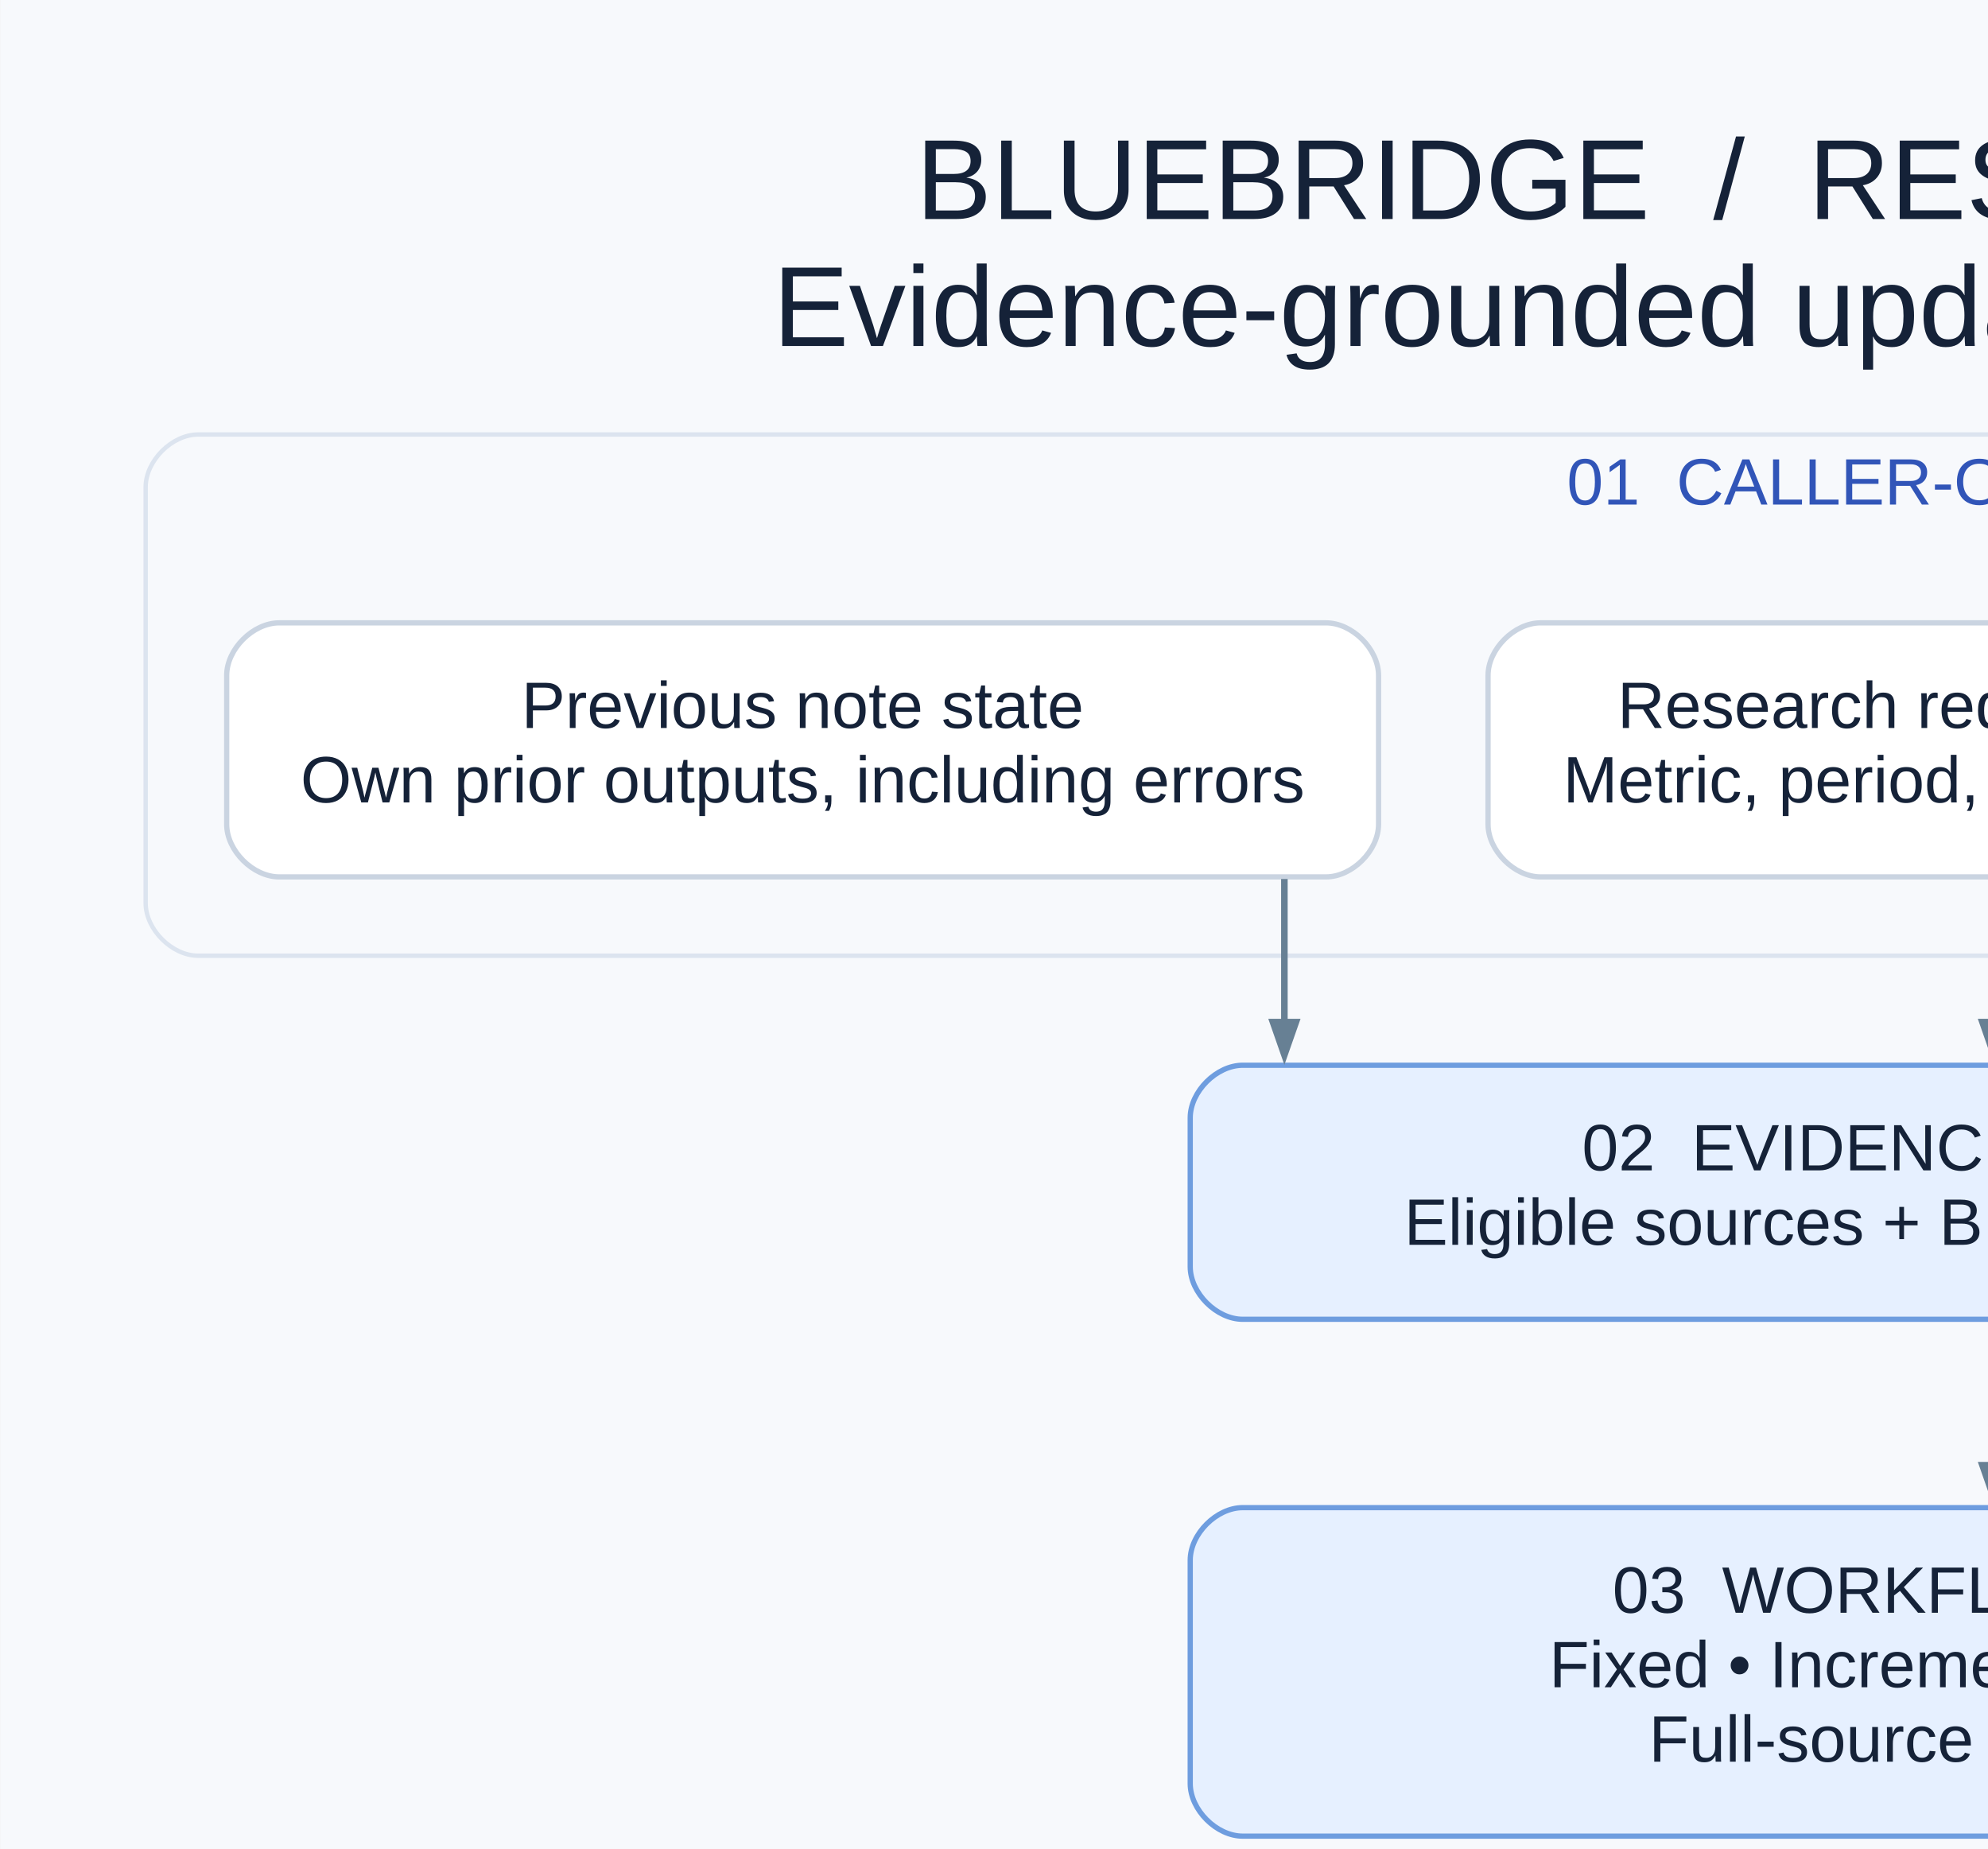
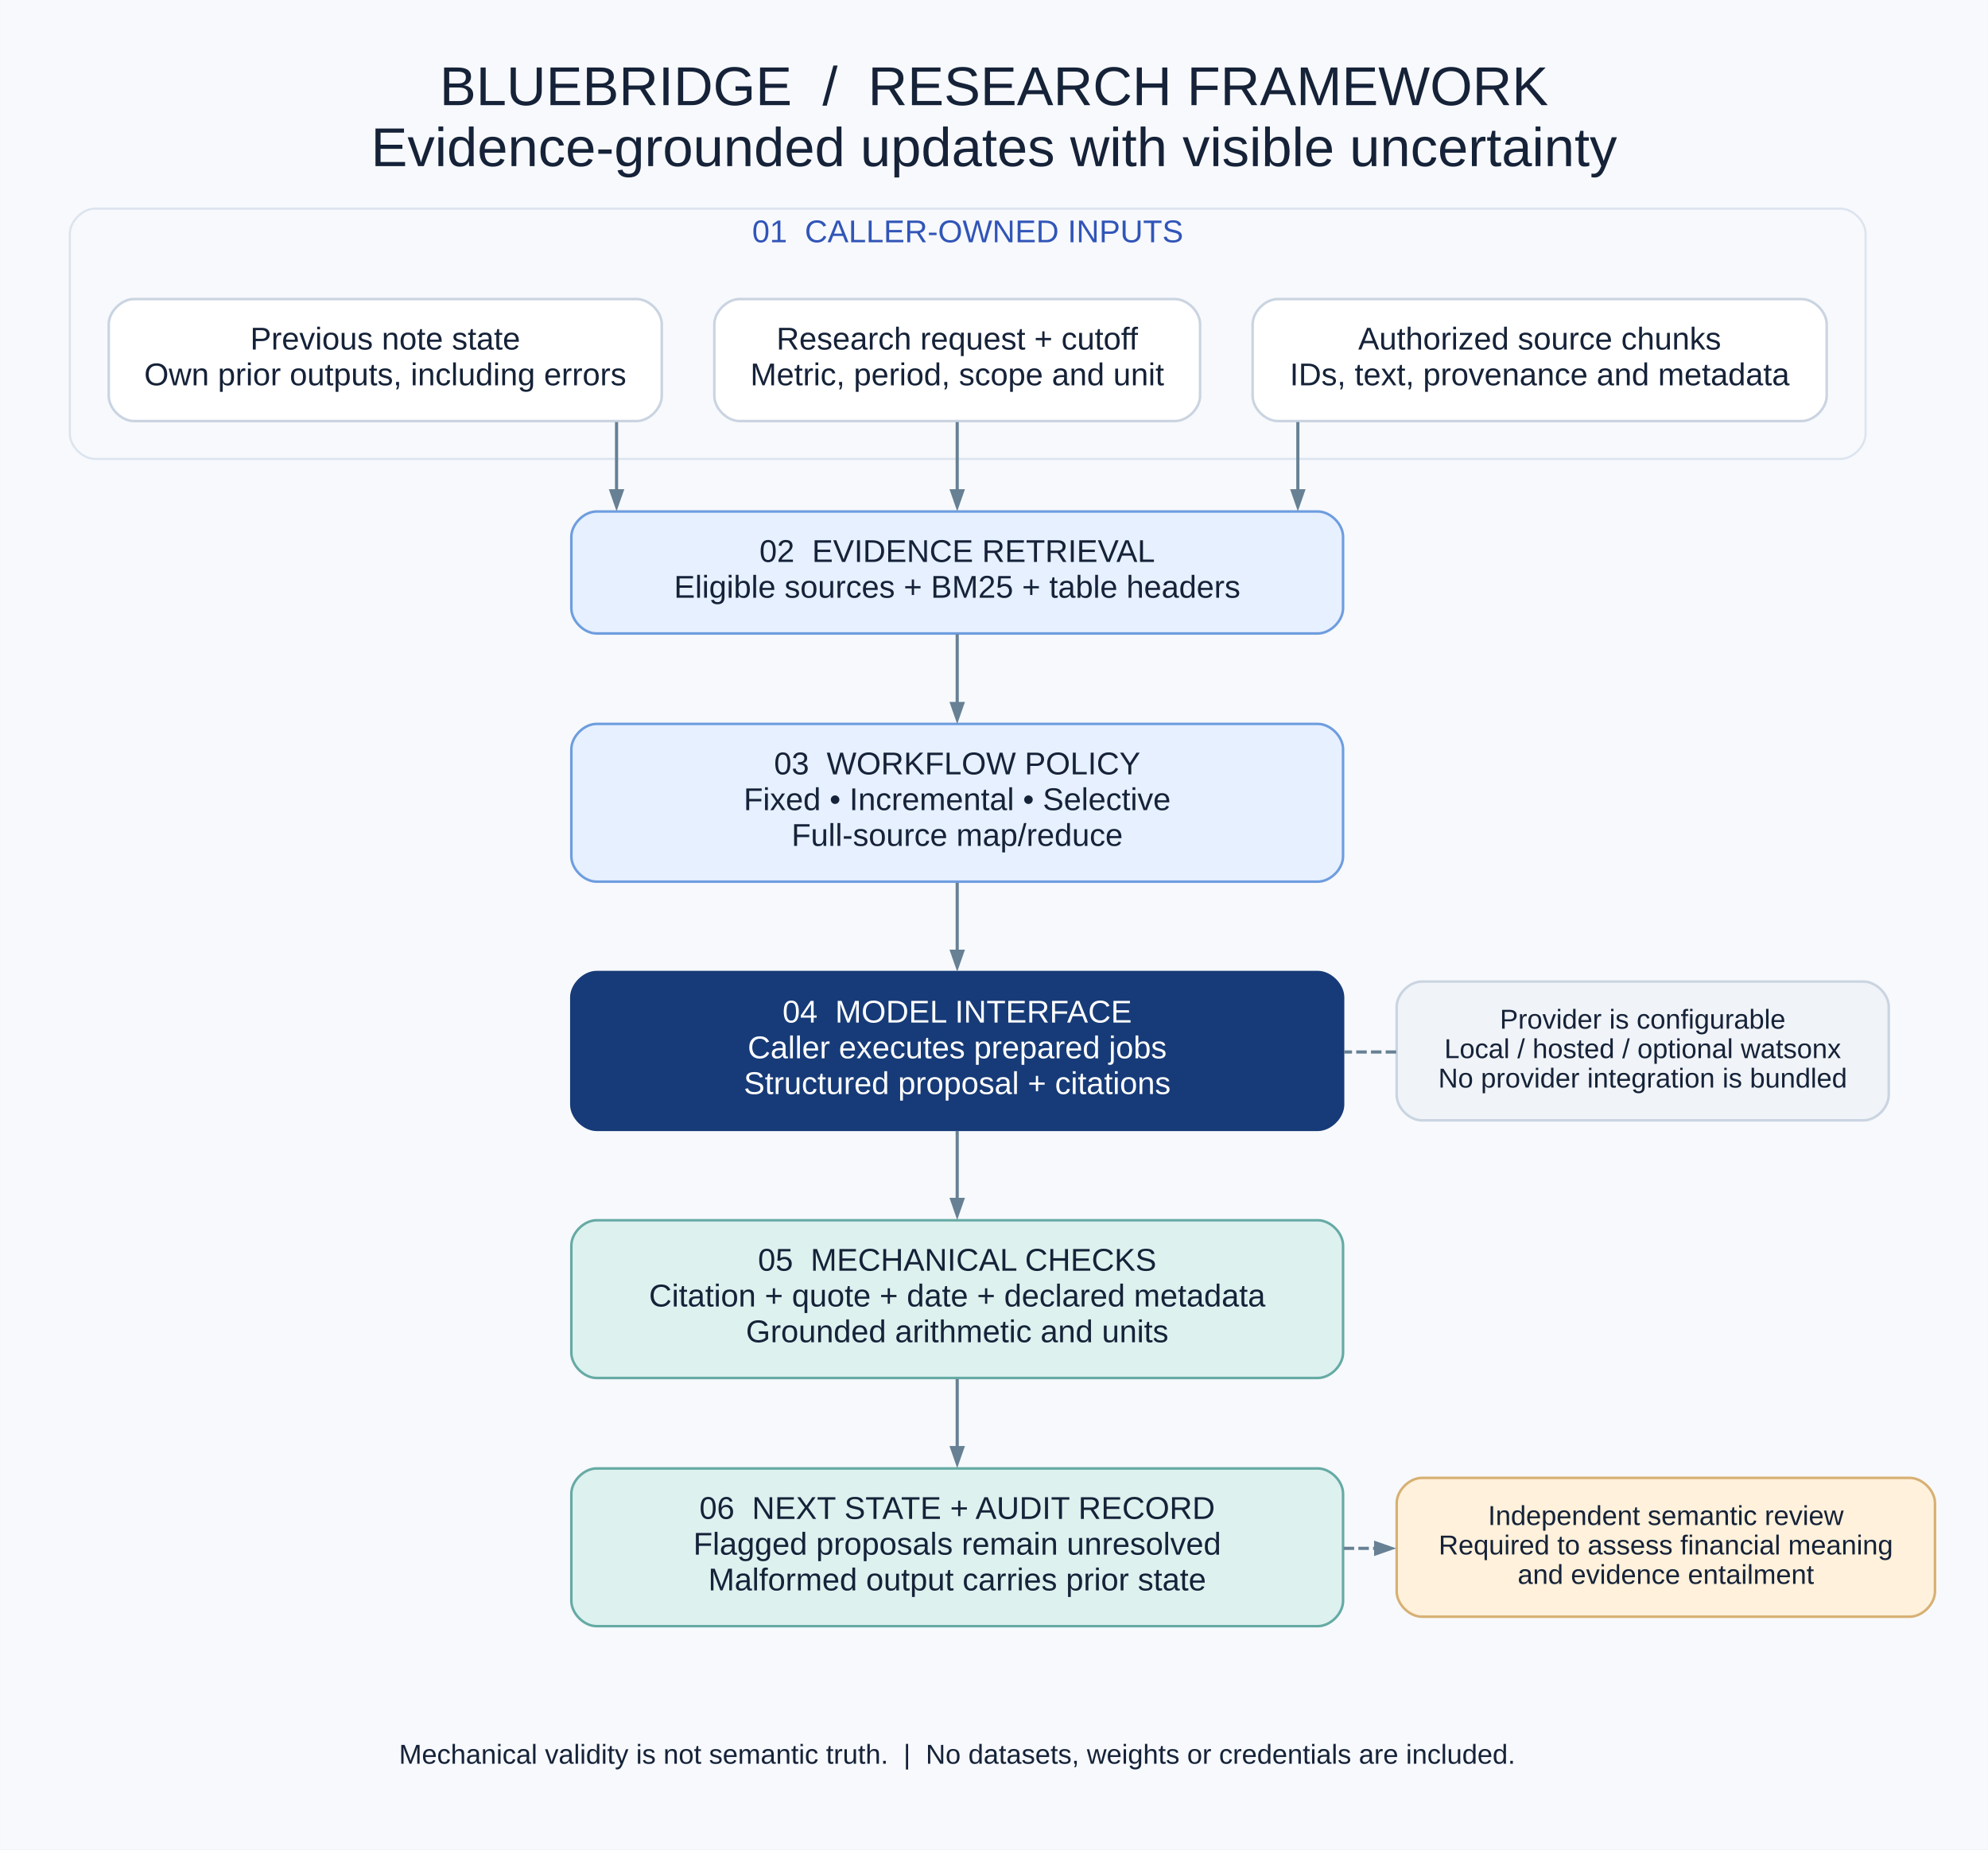
- <svg xmlns="http://www.w3.org/2000/svg" width="1970pt" height="1832pt" viewBox="0.00 0.00 945.40 879.40">
-   <g id="graph0" class="graph" transform="scale(2.08333 2.08333) rotate(0) translate(25.2 854.2)">
+ <svg xmlns="http://www.w3.org/2000/svg" width="945pt" height="879pt" viewBox="0.00 0.00 945.40 879.40">
+   <g id="graph0" class="graph" transform="scale(1 1) rotate(0) translate(25.2 854.2)">
    <polygon fill="#f7f9fc" stroke="none" points="-25.2,25.2 -25.2,-854.2 920.2,-854.2 920.2,25.2 -25.2,25.2" />
    <text text-anchor="middle" x="447.5" y="-804.2" font-family="Arial" font-size="26.00" fill="#152238">BLUEBRIDGE  /  RESEARCH FRAMEWORK</text>
    <text text-anchor="middle" x="447.5" y="-775.2" font-family="Arial" font-size="26.00" fill="#152238">Evidence-grounded updates with visible uncertainty</text>
    <g id="clust1" class="cluster">
      <path fill="#f7f9fc" stroke="#dce4ef" d="M20,-636C20,-636 850,-636 850,-636 856,-636 862,-642 862,-648 862,-648 862,-743 862,-743 862,-749 856,-755 850,-755 850,-755 20,-755 20,-755 14,-755 8,-749 8,-743 8,-743 8,-648 8,-648 8,-642 14,-636 20,-636" />
      <text text-anchor="middle" x="435" y="-739" font-family="Arial" font-size="15.00" fill="#3155b8">01  CALLER-OWNED INPUTS</text>
    </g>
    <g id="node1" class="node">
      <path fill="white" stroke="#cad4e1" stroke-width="1.2" d="M831.5,-712C831.5,-712 582.5,-712 582.5,-712 576.5,-712 570.5,-706 570.5,-700 570.5,-700 570.5,-666 570.5,-666 570.5,-660 576.5,-654 582.5,-654 582.5,-654 831.5,-654 831.5,-654 837.5,-654 843.5,-660 843.5,-666 843.5,-666 843.5,-700 843.5,-700 843.5,-706 837.5,-712 831.5,-712" />
      <text text-anchor="middle" x="707" y="-688" font-family="Arial" font-size="15.00" fill="#152238">Authorized source chunks</text>
      <text text-anchor="middle" x="707" y="-671" font-family="Arial" font-size="15.00" fill="#152238">IDs, text, provenance and metadata</text>
    </g>
    <g id="node4" class="node">
      <path fill="#e6f0ff" stroke="#6e9ddf" stroke-width="1.2" d="M601.5,-611C601.5,-611 258.5,-611 258.5,-611 252.5,-611 246.5,-605 246.5,-599 246.5,-599 246.5,-565 246.5,-565 246.5,-559 252.5,-553 258.5,-553 258.5,-553 601.5,-553 601.5,-553 607.5,-553 613.5,-559 613.5,-565 613.5,-565 613.5,-599 613.5,-599 613.5,-605 607.5,-611 601.5,-611" />
      <text text-anchor="middle" x="430" y="-587" font-family="Arial" font-size="15.00" fill="#152238">02  EVIDENCE RETRIEVAL</text>
      <text text-anchor="middle" x="430" y="-570" font-family="Arial" font-size="15.00" fill="#152238">Eligible sources + BM25 + table headers</text>
    </g>
    <g id="edge1" class="edge">
      <path fill="none" stroke="#678094" stroke-width="1.5" d="M592,-653.52C592,-653.52 592,-620.85 592,-620.85" />
      <polygon fill="#678094" stroke="#678094" stroke-width="1.5" points="594.63,-620.85 592,-613.35 589.38,-620.85 594.63,-620.85" />
    </g>
    <g id="node2" class="node">
      <path fill="white" stroke="#cad4e1" stroke-width="1.2" d="M533.5,-712C533.5,-712 326.5,-712 326.5,-712 320.5,-712 314.5,-706 314.5,-700 314.5,-700 314.5,-666 314.5,-666 314.5,-660 320.5,-654 326.5,-654 326.5,-654 533.5,-654 533.5,-654 539.5,-654 545.5,-660 545.5,-666 545.5,-666 545.5,-700 545.5,-700 545.5,-706 539.5,-712 533.5,-712" />
      <text text-anchor="middle" x="430" y="-688" font-family="Arial" font-size="15.00" fill="#152238">Research request + cutoff</text>
      <text text-anchor="middle" x="430" y="-671" font-family="Arial" font-size="15.00" fill="#152238">Metric, period, scope and unit</text>
    </g>
    <g id="edge2" class="edge">
      <path fill="none" stroke="#678094" stroke-width="1.5" d="M430,-653.52C430,-653.52 430,-620.85 430,-620.85" />
      <polygon fill="#678094" stroke="#678094" stroke-width="1.5" points="432.63,-620.85 430,-613.35 427.38,-620.85 432.63,-620.85" />
    </g>
    <g id="node3" class="node">
      <path fill="white" stroke="#cad4e1" stroke-width="1.2" d="M277.5,-712C277.5,-712 38.5,-712 38.5,-712 32.5,-712 26.5,-706 26.5,-700 26.5,-700 26.5,-666 26.5,-666 26.5,-660 32.5,-654 38.5,-654 38.5,-654 277.5,-654 277.5,-654 283.5,-654 289.5,-660 289.5,-666 289.5,-666 289.5,-700 289.5,-700 289.5,-706 283.5,-712 277.5,-712" />
      <text text-anchor="middle" x="158" y="-688" font-family="Arial" font-size="15.00" fill="#152238">Previous note state</text>
      <text text-anchor="middle" x="158" y="-671" font-family="Arial" font-size="15.00" fill="#152238">Own prior outputs, including errors</text>
    </g>
    <g id="edge3" class="edge">
      <path fill="none" stroke="#678094" stroke-width="1.5" d="M268,-653.52C268,-653.52 268,-620.85 268,-620.85" />
      <polygon fill="#678094" stroke="#678094" stroke-width="1.5" points="270.63,-620.85 268,-613.35 265.38,-620.85 270.63,-620.85" />
    </g>
    <g id="node5" class="node">
      <path fill="#e6f0ff" stroke="#6e9ddf" stroke-width="1.2" d="M601.5,-510C601.5,-510 258.5,-510 258.5,-510 252.5,-510 246.5,-504 246.5,-498 246.5,-498 246.5,-447 246.5,-447 246.5,-441 252.5,-435 258.5,-435 258.5,-435 601.5,-435 601.5,-435 607.5,-435 613.5,-441 613.5,-447 613.5,-447 613.5,-498 613.5,-498 613.5,-504 607.5,-510 601.5,-510" />
      <text text-anchor="middle" x="430" y="-486" font-family="Arial" font-size="15.00" fill="#152238">03  WORKFLOW POLICY</text>
      <text text-anchor="middle" x="430" y="-469" font-family="Arial" font-size="15.00" fill="#152238">Fixed • Incremental • Selective</text>
      <text text-anchor="middle" x="430" y="-452" font-family="Arial" font-size="15.00" fill="#152238">Full-source map/reduce</text>
    </g>
    <g id="edge4" class="edge">
      <path fill="none" stroke="#678094" stroke-width="1.5" d="M430,-552.66C430,-552.66 430,-519.69 430,-519.69" />
      <polygon fill="#678094" stroke="#678094" stroke-width="1.5" points="432.63,-519.69 430,-512.19 427.38,-519.69 432.63,-519.69" />
    </g>
    <g id="node6" class="node">
      <path fill="#173b78" stroke="#173b78" stroke-width="1.2" d="M601.5,-392C601.5,-392 258.5,-392 258.5,-392 252.5,-392 246.5,-386 246.5,-380 246.5,-380 246.5,-329 246.5,-329 246.5,-323 252.5,-317 258.5,-317 258.5,-317 601.5,-317 601.5,-317 607.5,-317 613.5,-323 613.5,-329 613.5,-329 613.5,-380 613.5,-380 613.5,-386 607.5,-392 601.5,-392" />
      <text text-anchor="middle" x="430" y="-368" font-family="Arial" font-size="15.00" fill="white">04  MODEL INTERFACE</text>
      <text text-anchor="middle" x="430" y="-351" font-family="Arial" font-size="15.00" fill="white">Caller executes prepared jobs</text>
      <text text-anchor="middle" x="430" y="-334" font-family="Arial" font-size="15.00" fill="white">Structured proposal + citations</text>
    </g>
    <g id="edge5" class="edge">
      <path fill="none" stroke="#678094" stroke-width="1.5" d="M430,-434.51C430,-434.51 430,-401.91 430,-401.91" />
      <polygon fill="#678094" stroke="#678094" stroke-width="1.5" points="432.63,-401.91 430,-394.41 427.38,-401.91 432.63,-401.91" />
    </g>
    <g id="node8" class="node">
      <path fill="#ddf1ef" stroke="#66aaa5" stroke-width="1.2" d="M601.5,-274C601.5,-274 258.5,-274 258.5,-274 252.5,-274 246.5,-268 246.5,-262 246.5,-262 246.5,-211 246.5,-211 246.5,-205 252.5,-199 258.5,-199 258.5,-199 601.5,-199 601.5,-199 607.5,-199 613.5,-205 613.5,-211 613.5,-211 613.5,-262 613.5,-262 613.5,-268 607.5,-274 601.5,-274" />
      <text text-anchor="middle" x="430" y="-250" font-family="Arial" font-size="15.00" fill="#152238">05  MECHANICAL CHECKS</text>
      <text text-anchor="middle" x="430" y="-233" font-family="Arial" font-size="15.00" fill="#152238">Citation + quote + date + declared metadata</text>
      <text text-anchor="middle" x="430" y="-216" font-family="Arial" font-size="15.00" fill="#152238">Grounded arithmetic and units</text>
    </g>
    <g id="edge6" class="edge">
      <path fill="none" stroke="#678094" stroke-width="1.5" d="M430,-316.51C430,-316.51 430,-283.91 430,-283.91" />
      <polygon fill="#678094" stroke="#678094" stroke-width="1.5" points="432.63,-283.91 430,-276.41 427.38,-283.91 432.63,-283.91" />
    </g>
    <g id="node7" class="node">
      <path fill="#f0f3f7" stroke="#cad4e1" stroke-width="1.2" d="M861,-387.5C861,-387.5 651,-387.5 651,-387.5 645,-387.5 639,-381.5 639,-375.5 639,-375.5 639,-333.5 639,-333.5 639,-327.5 645,-321.5 651,-321.5 651,-321.5 861,-321.5 861,-321.5 867,-321.5 873,-327.5 873,-333.5 873,-333.5 873,-375.5 873,-375.5 873,-381.5 867,-387.5 861,-387.5" />
      <text text-anchor="middle" x="756" y="-365.1" font-family="Arial" font-size="13.00" fill="#152238">Provider is configurable</text>
      <text text-anchor="middle" x="756" y="-351.1" font-family="Arial" font-size="13.00" fill="#152238">Local / hosted / optional watsonx</text>
      <text text-anchor="middle" x="756" y="-337.1" font-family="Arial" font-size="13.00" fill="#152238">No provider integration is bundled</text>
    </g>
    <g id="edge8" class="edge">
      <path fill="none" stroke="#678094" stroke-width="1.5" stroke-dasharray="5,2" d="M638.77,-354C630.64,-354 622.36,-354 613.99,-354" />
    </g>
    <g id="node9" class="node">
      <path fill="#ddf1ef" stroke="#66aaa5" stroke-width="1.2" d="M601.5,-156C601.5,-156 258.5,-156 258.5,-156 252.5,-156 246.5,-150 246.5,-144 246.5,-144 246.5,-93 246.5,-93 246.5,-87 252.5,-81 258.5,-81 258.5,-81 601.5,-81 601.5,-81 607.5,-81 613.5,-87 613.5,-93 613.5,-93 613.5,-144 613.5,-144 613.5,-150 607.5,-156 601.5,-156" />
      <text text-anchor="middle" x="430" y="-132" font-family="Arial" font-size="15.00" fill="#152238">06  NEXT STATE + AUDIT RECORD</text>
      <text text-anchor="middle" x="430" y="-115" font-family="Arial" font-size="15.00" fill="#152238">Flagged proposals remain unresolved</text>
      <text text-anchor="middle" x="430" y="-98" font-family="Arial" font-size="15.00" fill="#152238">Malformed output carries prior state</text>
    </g>
    <g id="edge7" class="edge">
      <path fill="none" stroke="#678094" stroke-width="1.5" d="M430,-198.51C430,-198.51 430,-165.91 430,-165.91" />
      <polygon fill="#678094" stroke="#678094" stroke-width="1.5" points="432.63,-165.91 430,-158.41 427.38,-165.91 432.63,-165.91" />
    </g>
    <g id="node10" class="node">
      <path fill="#fff1db" stroke="#d7b073" stroke-width="1.2" d="M883,-151.5C883,-151.5 651,-151.5 651,-151.5 645,-151.5 639,-145.5 639,-139.5 639,-139.5 639,-97.5 639,-97.5 639,-91.5 645,-85.5 651,-85.5 651,-85.5 883,-85.5 883,-85.5 889,-85.5 895,-91.5 895,-97.5 895,-97.5 895,-139.5 895,-139.5 895,-145.5 889,-151.5 883,-151.5" />
      <text text-anchor="middle" x="767" y="-129.1" font-family="Arial" font-size="13.00" fill="#152238">Independent semantic review</text>
      <text text-anchor="middle" x="767" y="-115.1" font-family="Arial" font-size="13.00" fill="#152238">Required to assess financial meaning</text>
      <text text-anchor="middle" x="767" y="-101.1" font-family="Arial" font-size="13.00" fill="#152238">and evidence entailment</text>
    </g>
    <g id="edge9" class="edge">
      <path fill="none" stroke="#678094" stroke-width="1.5" stroke-dasharray="5,2" d="M613.78,-118C613.78,-118 629,-118 629,-118" />
      <polygon fill="#678094" stroke="#678094" stroke-width="1.5" points="629,-120.63 636.5,-118 629,-115.38 629,-120.63" />
    </g>
    <g id="node11" class="node">
      <path fill="#f7f9fc" stroke="none" stroke-width="1.2" d="M709,-38C709,-38 151,-38 151,-38 145,-38 139,-32 139,-26 139,-26 139,-12 139,-12 139,-6 145,0 151,0 151,0 709,0 709,0 715,0 721,-6 721,-12 721,-12 721,-26 721,-26 721,-32 715,-38 709,-38" />
      <text text-anchor="middle" x="430" y="-15.6" font-family="Arial" font-size="13.00" fill="#152238">Mechanical validity is not semantic truth.  |  No datasets, weights or credentials are included.</text>
    </g>
  </g>
</svg>
